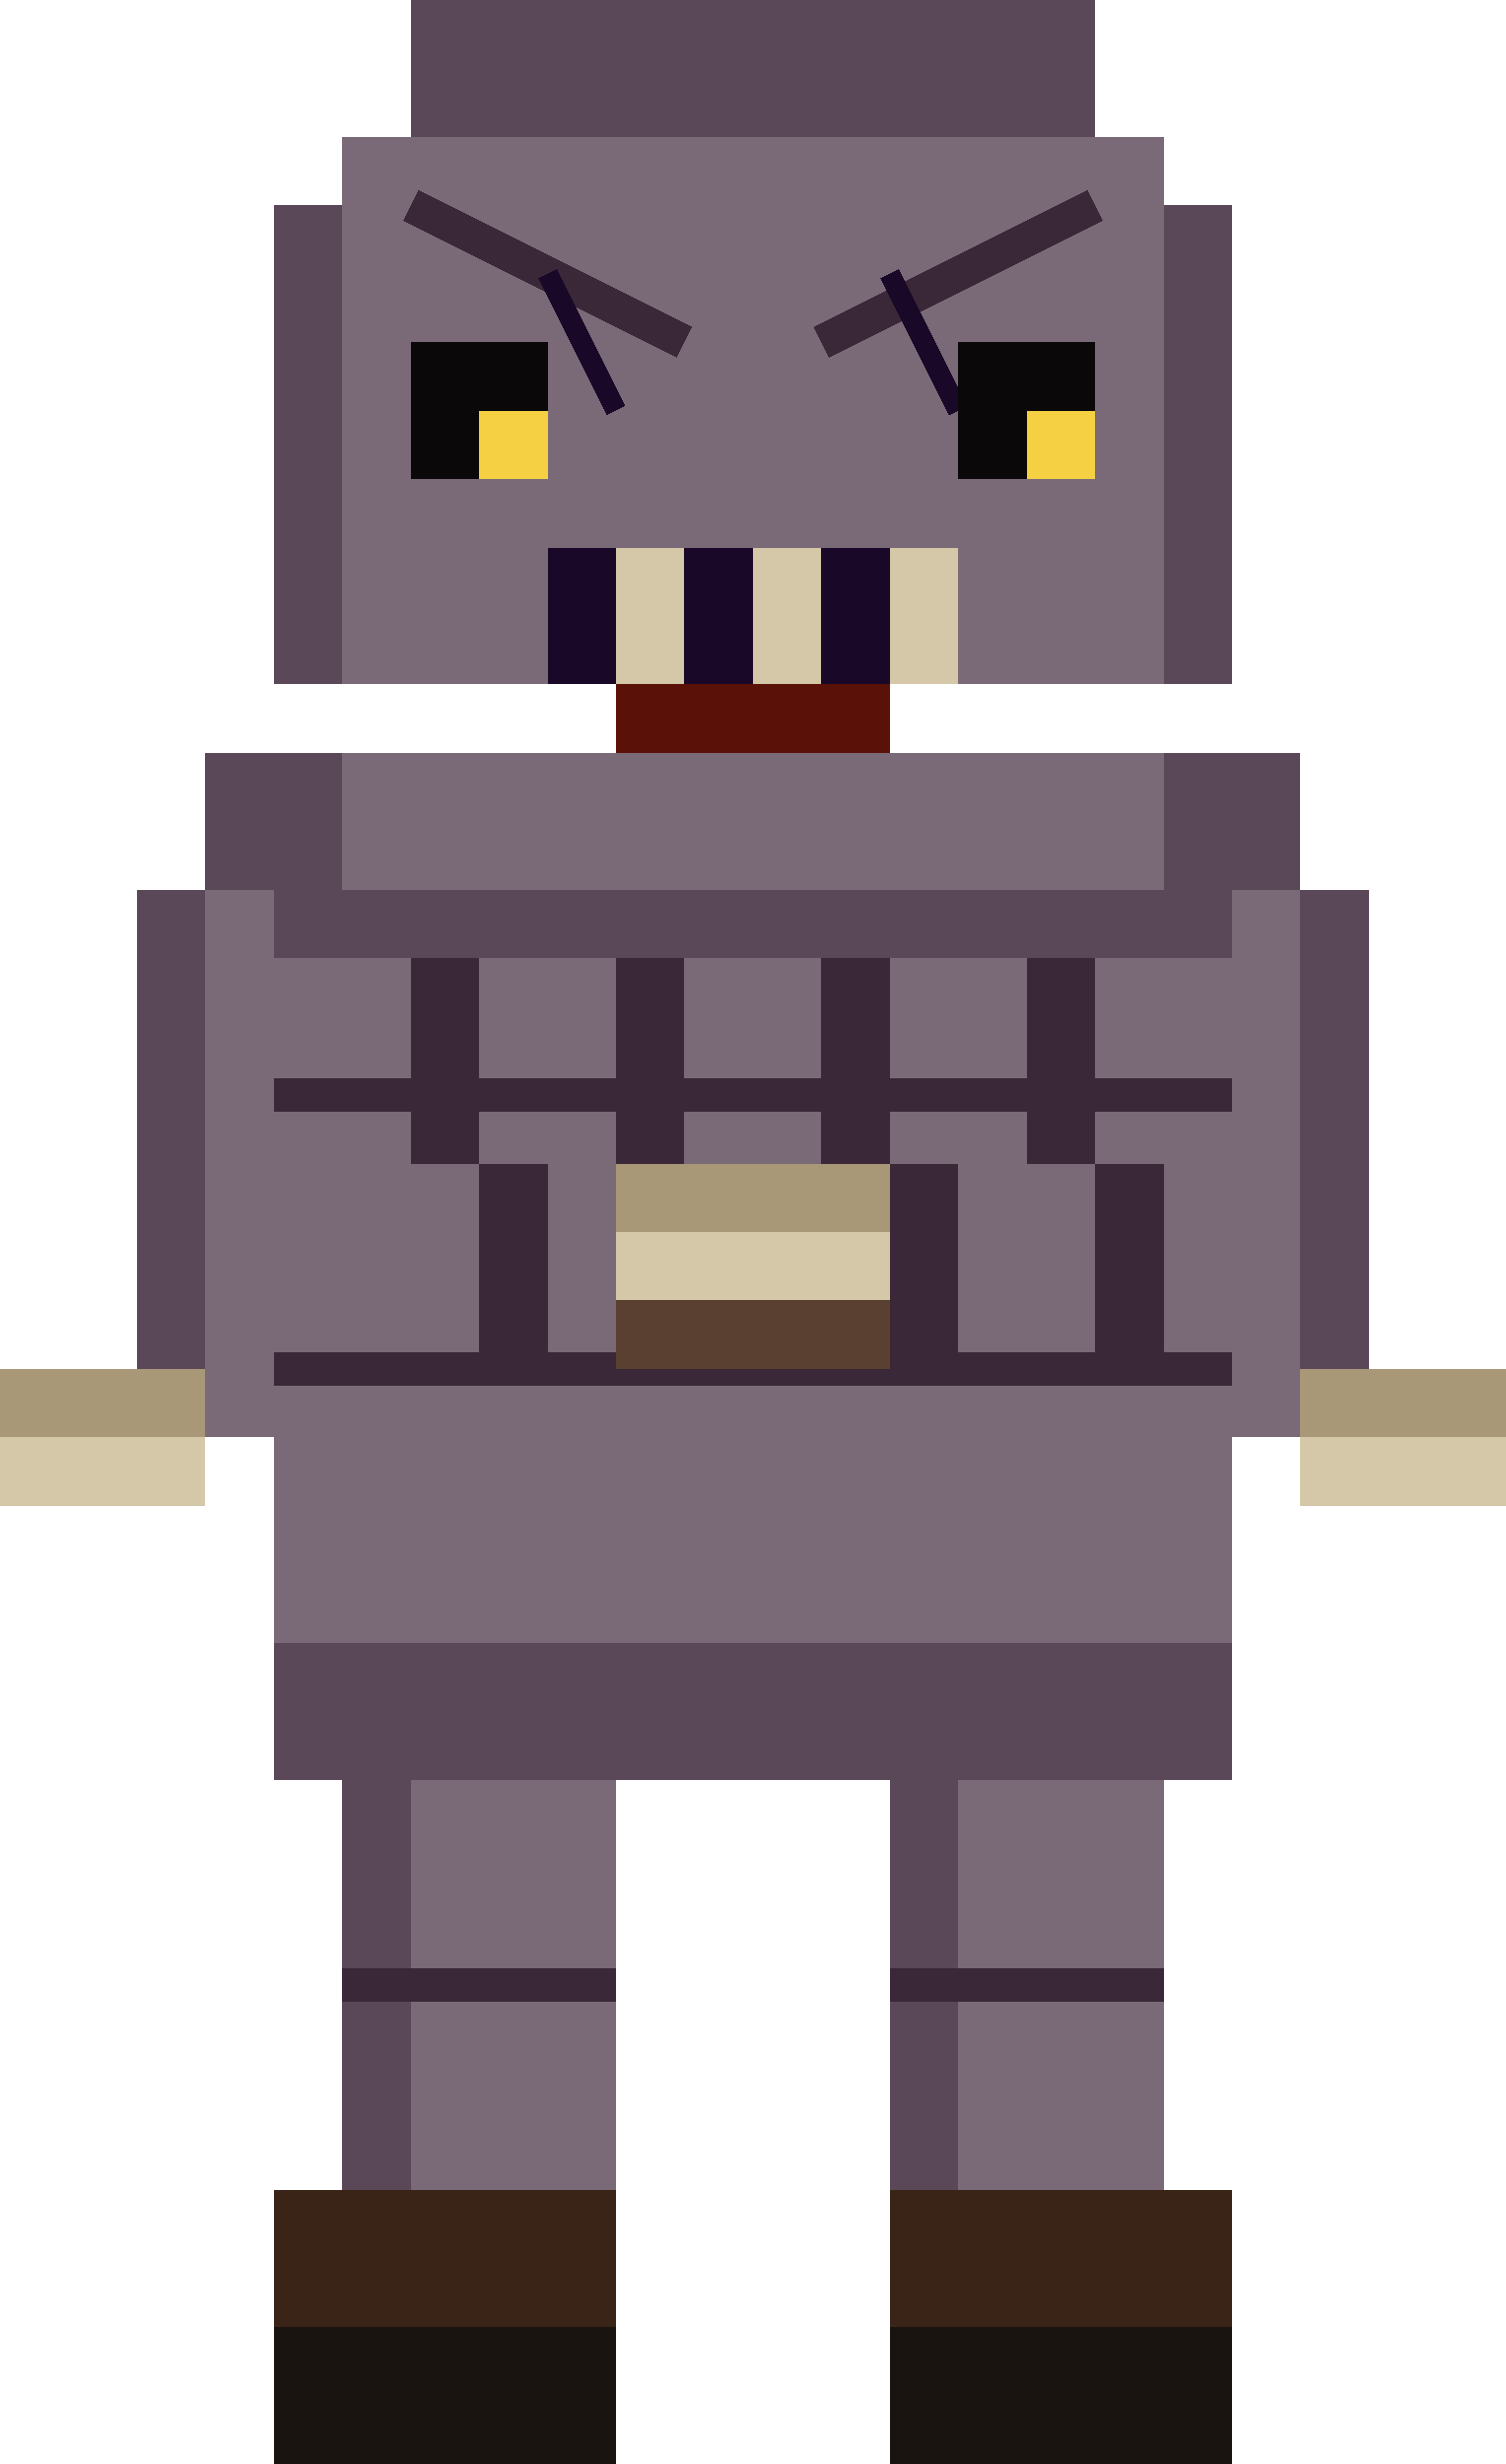
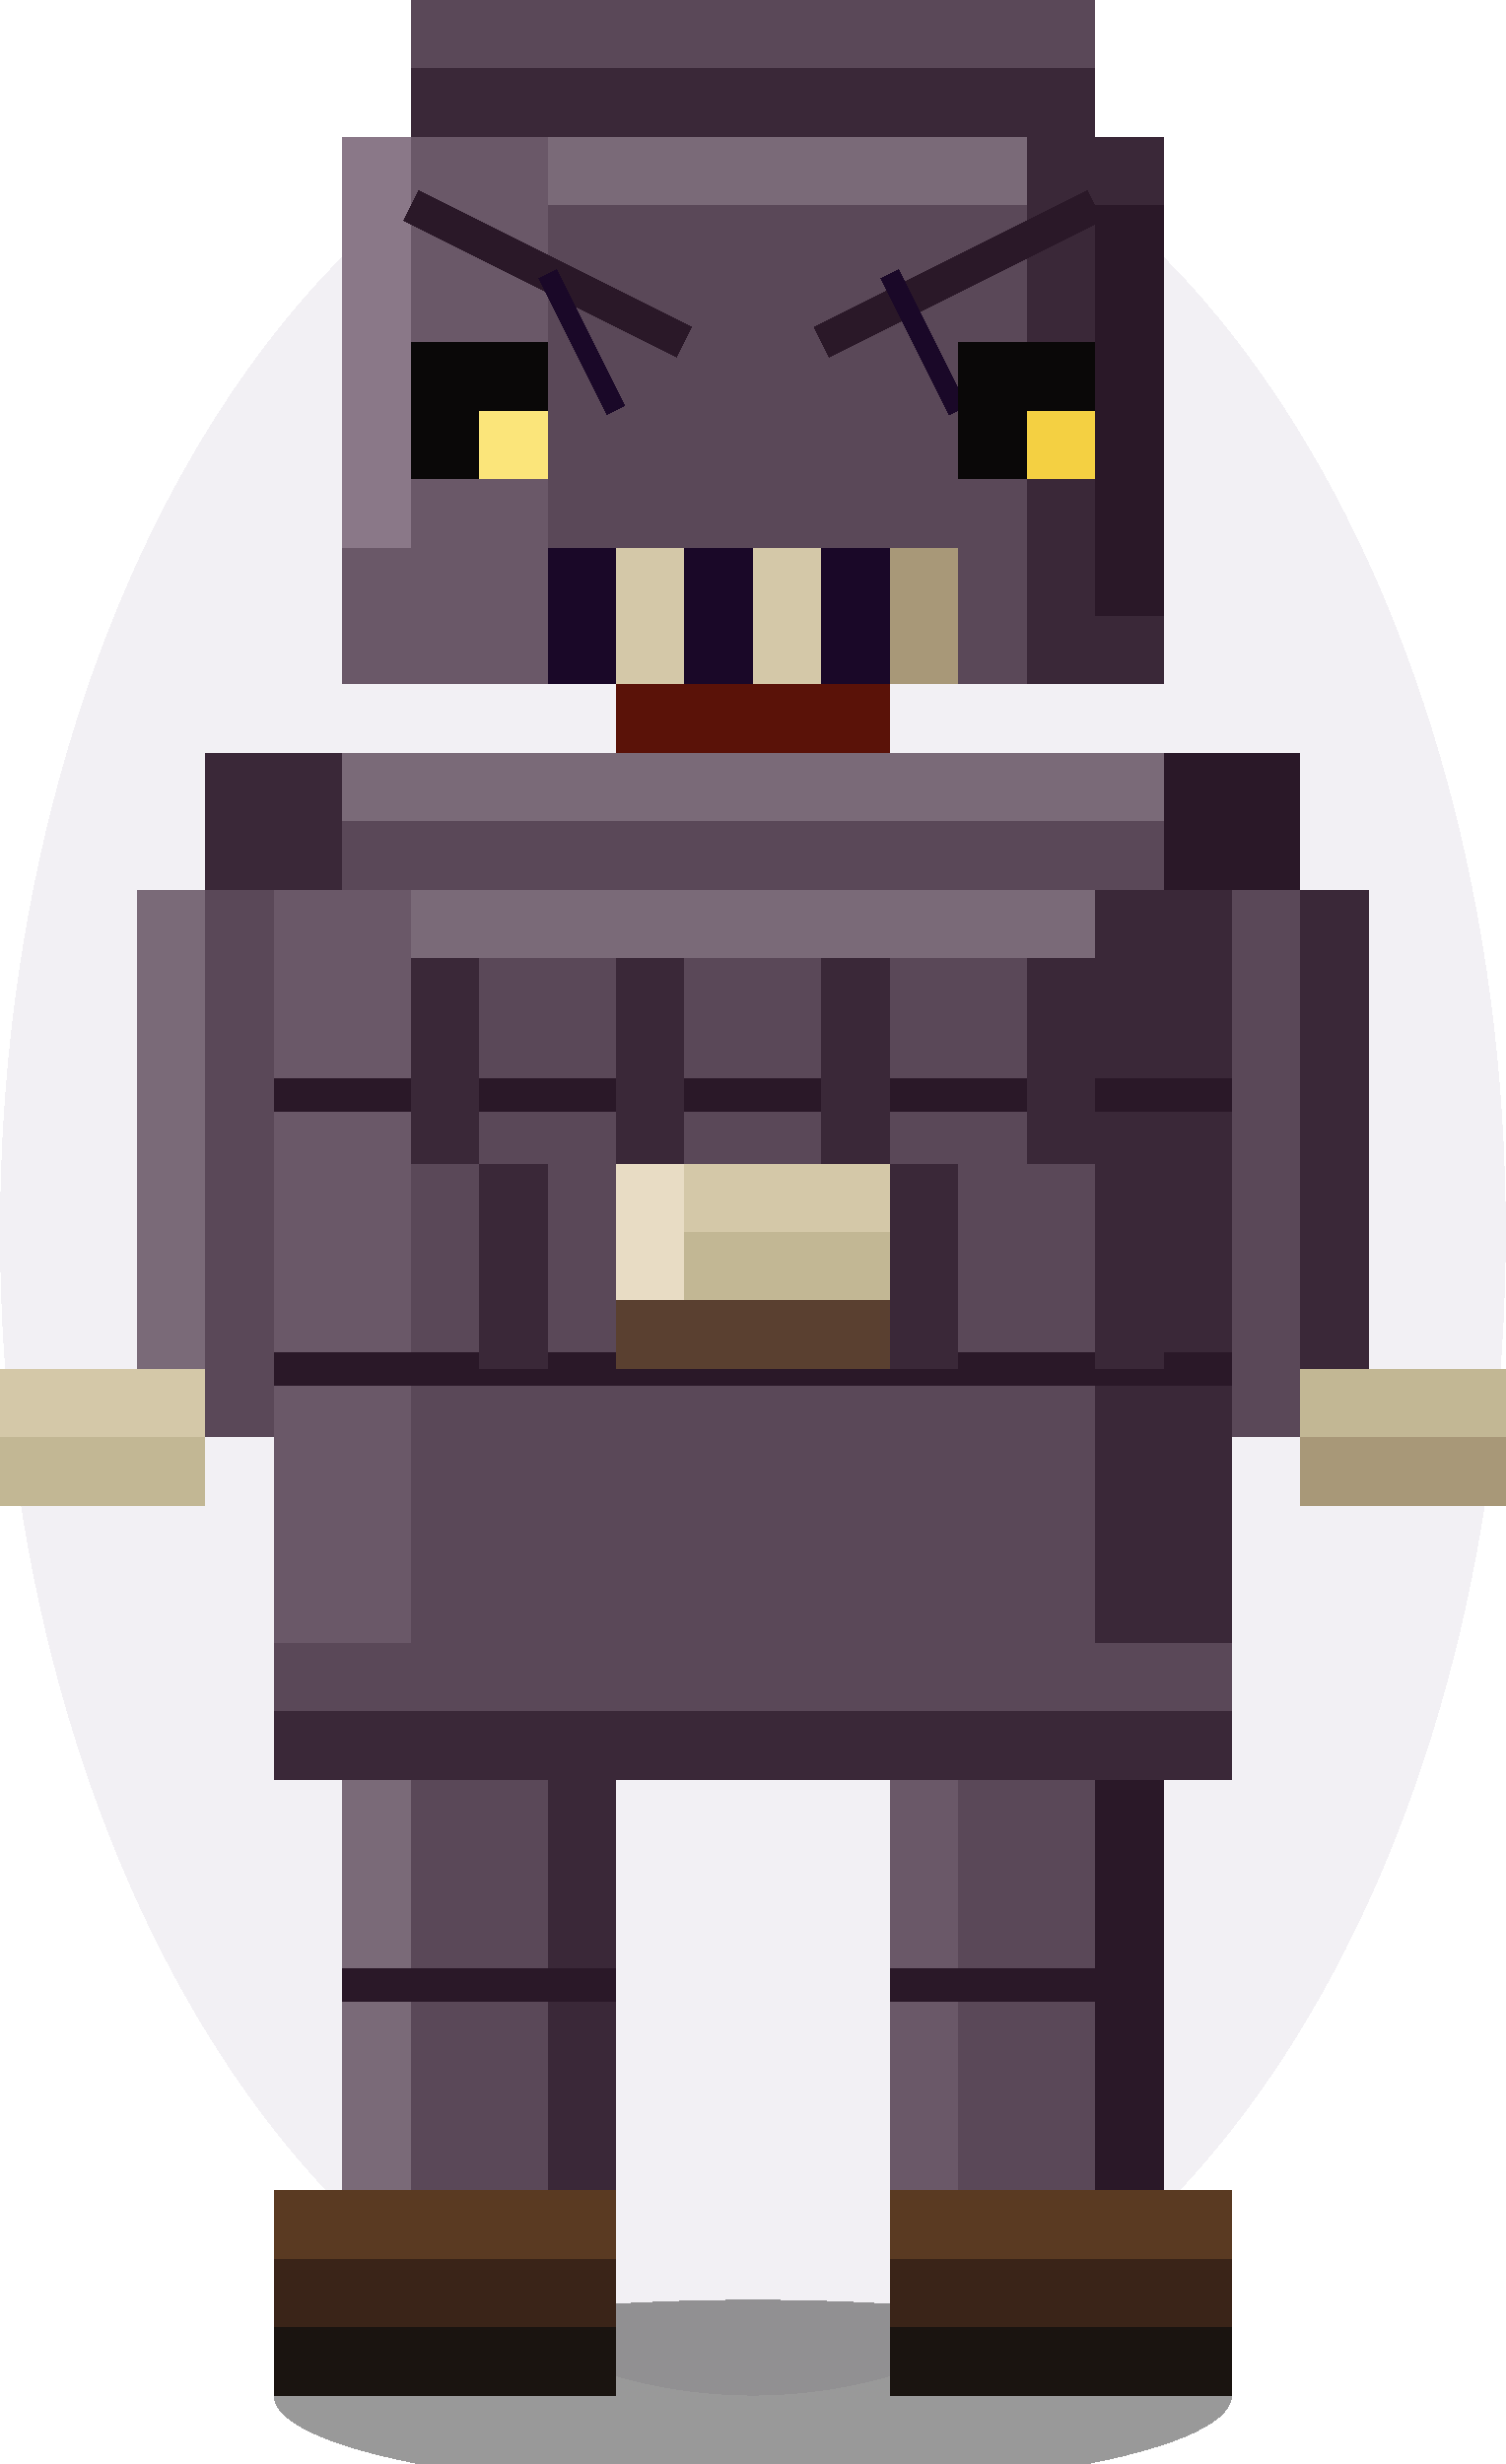
<svg xmlns="http://www.w3.org/2000/svg" viewBox="0 0 22 36" shape-rendering="crispEdges" preserveAspectRatio="xMidYMax meet" aria-label="Bonebound Test Subject">
-   <rect x="6" y="0" width="10" height="2" fill="#5a4858" />
-   <rect x="5" y="2" width="12" height="8" fill="#7a6a78" />
-   <rect x="4" y="3" width="1" height="7" fill="#5a4858" />
-   <rect x="17" y="3" width="1" height="7" fill="#5a4858" />
-   <line x1="6" y1="3" x2="10" y2="5" stroke="#3a2838" stroke-width="0.5" />
-   <line x1="12" y1="5" x2="16" y2="3" stroke="#3a2838" stroke-width="0.5" />
+   <ellipse cx="11" cy="18" rx="11" ry="17" fill="#5a3a78" opacity="0.08" />
+   <ellipse cx="11" cy="35" rx="7" ry="1.4" fill="#000" opacity="0.4" />
+   <rect x="6" y="0" width="10" height="2" fill="#3a2838" />
+   <rect x="6" y="0" width="10" height="1" fill="#5a4858" />
+   <rect x="5" y="2" width="12" height="8" fill="#5a4858" />
+   <rect x="5" y="2" width="12" height="1" fill="#7a6a78" />
+   <rect x="5" y="2" width="3" height="8" fill="#6a5868" />
+   <rect x="5" y="2" width="1" height="6" fill="#8a7888" />
+   <rect x="15" y="2" width="2" height="8" fill="#3a2838" />
+   <rect x="16" y="3" width="1" height="6" fill="#2a1828" />
+   <line x1="6" y1="3" x2="10" y2="5" stroke="#2a1828" stroke-width="0.5" />
+   <line x1="12" y1="5" x2="16" y2="3" stroke="#2a1828" stroke-width="0.5" />
  <line x1="8" y1="4" x2="9" y2="6" stroke="#1a0828" stroke-width="0.3" />
  <line x1="13" y1="4" x2="14" y2="6" stroke="#1a0828" stroke-width="0.3" />
  <rect x="6" y="5" width="2" height="2" fill="#0a0808" />
  <rect x="14" y="5" width="2" height="2" fill="#0a0808" />
  <rect x="7" y="6" width="1" height="1" fill="#f4d042" />
  <rect x="15" y="6" width="1" height="1" fill="#f4d042" />
+   <rect x="7" y="6" width="1" height="1" fill="#fff4a0" opacity="0.6" />
  <rect x="8" y="8" width="6" height="2" fill="#1a0828" />
  <rect x="9" y="8" width="1" height="2" fill="#d4c8a8" />
  <rect x="11" y="8" width="1" height="2" fill="#d4c8a8" />
-   <rect x="13" y="8" width="1" height="2" fill="#d4c8a8" />
+   <rect x="13" y="8" width="1" height="2" fill="#a89878" />
  <rect x="9" y="10" width="4" height="1" fill="#5a1208" />
-   <rect x="3" y="11" width="16" height="2" fill="#7a6a78" />
-   <rect x="3" y="11" width="2" height="2" fill="#5a4858" />
-   <rect x="17" y="11" width="2" height="2" fill="#5a4858" />
-   <rect x="4" y="13" width="14" height="11" fill="#7a6a78" />
-   <rect x="4" y="13" width="14" height="1" fill="#5a4858" />
-   <line x1="4" y1="16" x2="18" y2="16" stroke="#3a2838" stroke-width="0.5" />
-   <line x1="4" y1="20" x2="18" y2="20" stroke="#3a2838" stroke-width="0.5" />
+   <rect x="3" y="11" width="16" height="2" fill="#5a4858" />
+   <rect x="3" y="11" width="16" height="1" fill="#7a6a78" />
+   <rect x="3" y="11" width="2" height="2" fill="#3a2838" />
+   <rect x="17" y="11" width="2" height="2" fill="#2a1828" />
+   <rect x="4" y="13" width="14" height="11" fill="#5a4858" />
+   <rect x="4" y="13" width="14" height="1" fill="#7a6a78" />
+   <rect x="4" y="13" width="2" height="11" fill="#6a5868" />
+   <rect x="16" y="13" width="2" height="11" fill="#3a2838" />
+   <line x1="4" y1="16" x2="18" y2="16" stroke="#2a1828" stroke-width="0.5" />
+   <line x1="4" y1="20" x2="18" y2="20" stroke="#2a1828" stroke-width="0.5" />
  <rect x="6" y="14" width="1" height="3" fill="#3a2838" />
  <rect x="9" y="14" width="1" height="3" fill="#3a2838" />
  <rect x="12" y="14" width="1" height="3" fill="#3a2838" />
  <rect x="15" y="14" width="1" height="3" fill="#3a2838" />
  <rect x="7" y="17" width="1" height="3" fill="#3a2838" />
  <rect x="10" y="17" width="1" height="3" fill="#3a2838" />
  <rect x="13" y="17" width="1" height="3" fill="#3a2838" />
  <rect x="16" y="17" width="1" height="3" fill="#3a2838" />
-   <rect x="9" y="17" width="4" height="3" fill="#d4c8a8" />
-   <rect x="9" y="17" width="4" height="1" fill="#a89878" />
+   <rect x="9" y="17" width="4" height="3" fill="#c2b794" />
+   <rect x="9" y="17" width="4" height="1" fill="#d4c8a8" />
+   <rect x="9" y="17" width="1" height="3" fill="#e8dcc4" />
  <rect x="9" y="19" width="4" height="1" fill="#5a4030" />
-   <rect x="2" y="13" width="2" height="8" fill="#7a6a78" />
-   <rect x="2" y="13" width="1" height="8" fill="#5a4858" />
-   <rect x="0" y="20" width="3" height="2" fill="#d4c8a8" />
-   <rect x="0" y="20" width="3" height="1" fill="#a89878" />
-   <rect x="18" y="13" width="2" height="8" fill="#7a6a78" />
-   <rect x="19" y="13" width="1" height="8" fill="#5a4858" />
-   <rect x="19" y="20" width="3" height="2" fill="#d4c8a8" />
-   <rect x="19" y="20" width="3" height="1" fill="#a89878" />
-   <rect x="4" y="24" width="14" height="2" fill="#5a4858" />
-   <rect x="5" y="26" width="4" height="6" fill="#7a6a78" />
-   <rect x="13" y="26" width="4" height="6" fill="#7a6a78" />
-   <rect x="5" y="26" width="1" height="6" fill="#5a4858" />
-   <rect x="13" y="26" width="1" height="6" fill="#5a4858" />
-   <line x1="5" y1="29" x2="9" y2="29" stroke="#3a2838" stroke-width="0.5" />
-   <line x1="13" y1="29" x2="17" y2="29" stroke="#3a2838" stroke-width="0.5" />
+   <rect x="2" y="13" width="2" height="8" fill="#5a4858" />
+   <rect x="2" y="13" width="1" height="8" fill="#7a6a78" />
+   <rect x="0" y="20" width="3" height="2" fill="#c2b794" />
+   <rect x="0" y="20" width="3" height="1" fill="#d4c8a8" />
+   <rect x="18" y="13" width="2" height="8" fill="#5a4858" />
+   <rect x="19" y="13" width="1" height="8" fill="#3a2838" />
+   <rect x="19" y="20" width="3" height="2" fill="#a89878" />
+   <rect x="19" y="20" width="3" height="1" fill="#c2b794" />
+   <rect x="4" y="24" width="14" height="2" fill="#3a2838" />
+   <rect x="4" y="24" width="14" height="1" fill="#5a4858" />
+   <rect x="5" y="26" width="4" height="6" fill="#5a4858" />
+   <rect x="13" y="26" width="4" height="6" fill="#5a4858" />
+   <rect x="5" y="26" width="1" height="6" fill="#7a6a78" />
+   <rect x="13" y="26" width="1" height="6" fill="#6a5868" />
+   <rect x="8" y="26" width="1" height="6" fill="#3a2838" />
+   <rect x="16" y="26" width="1" height="6" fill="#2a1828" />
+   <line x1="5" y1="29" x2="9" y2="29" stroke="#2a1828" stroke-width="0.5" />
+   <line x1="13" y1="29" x2="17" y2="29" stroke="#2a1828" stroke-width="0.5" />
  <rect x="4" y="32" width="5" height="3" fill="#3a2418" />
  <rect x="13" y="32" width="5" height="3" fill="#3a2418" />
-   <rect x="4" y="34" width="5" height="2" fill="#1a1410" />
-   <rect x="13" y="34" width="5" height="2" fill="#1a1410" />
+   <rect x="4" y="32" width="5" height="1" fill="#5a3a22" />
+   <rect x="13" y="32" width="5" height="1" fill="#5a3a22" />
+   <rect x="4" y="34" width="5" height="1" fill="#1a1410" />
+   <rect x="13" y="34" width="5" height="1" fill="#1a1410" />
</svg>
